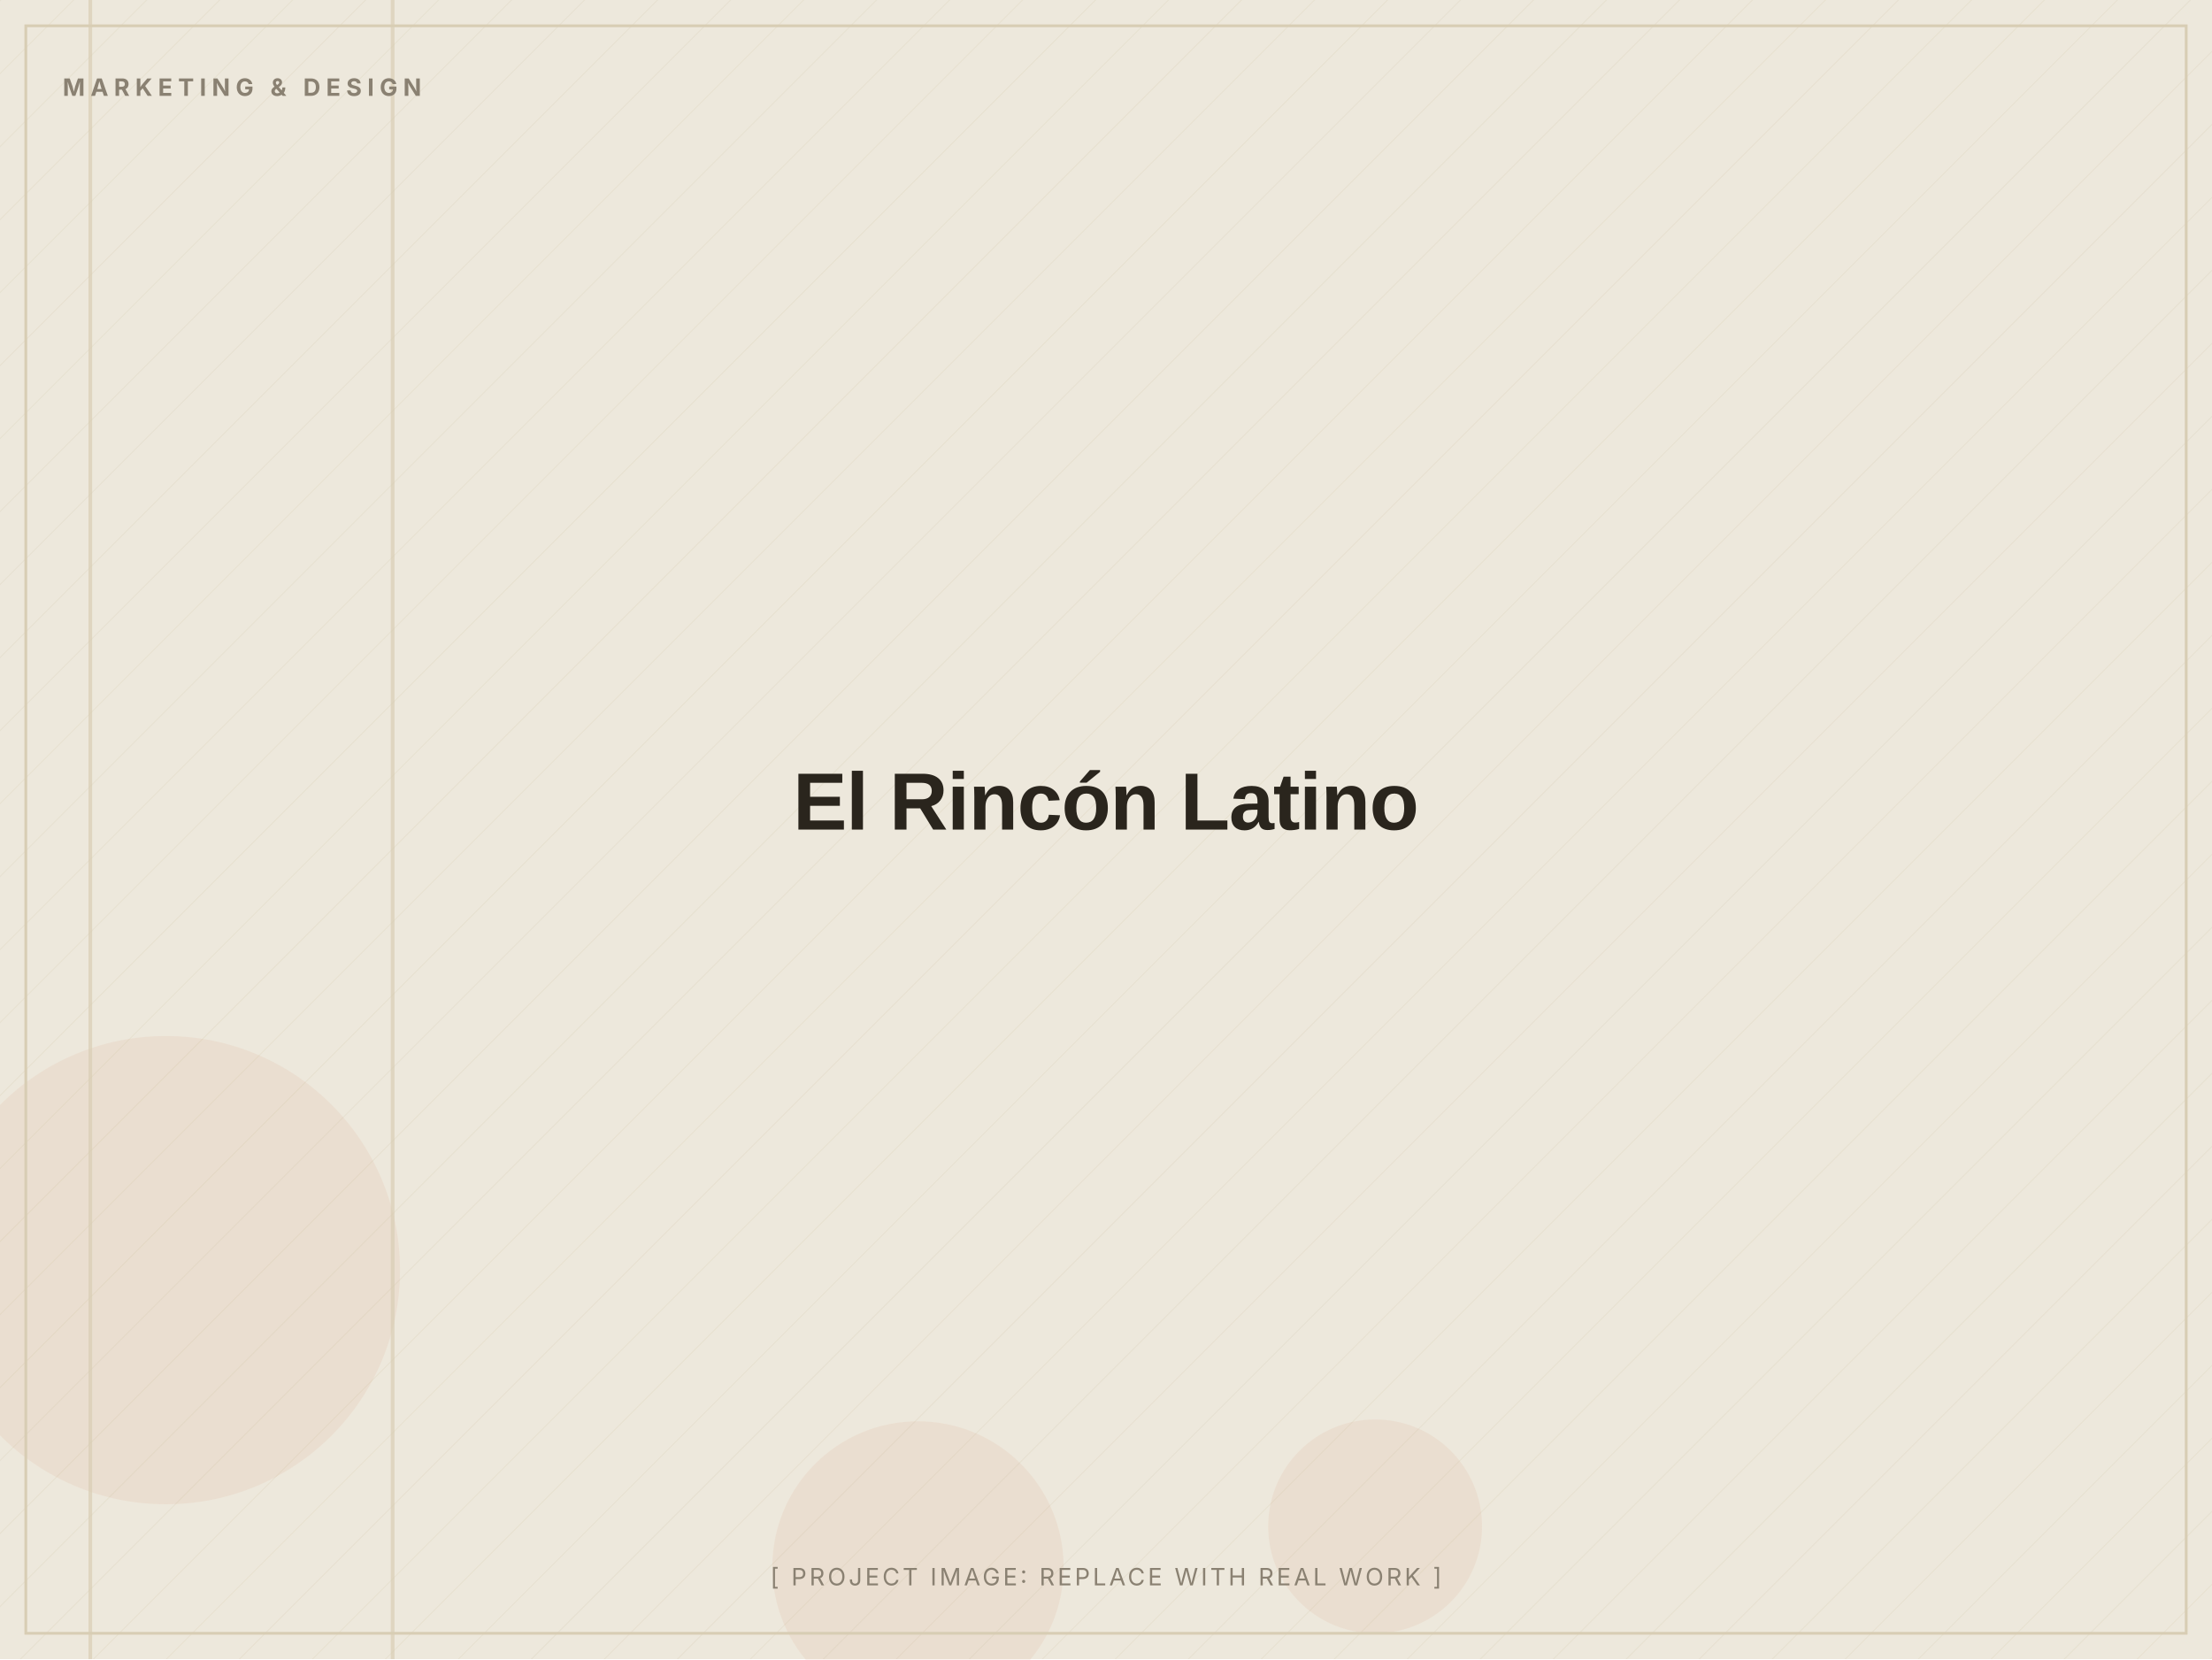
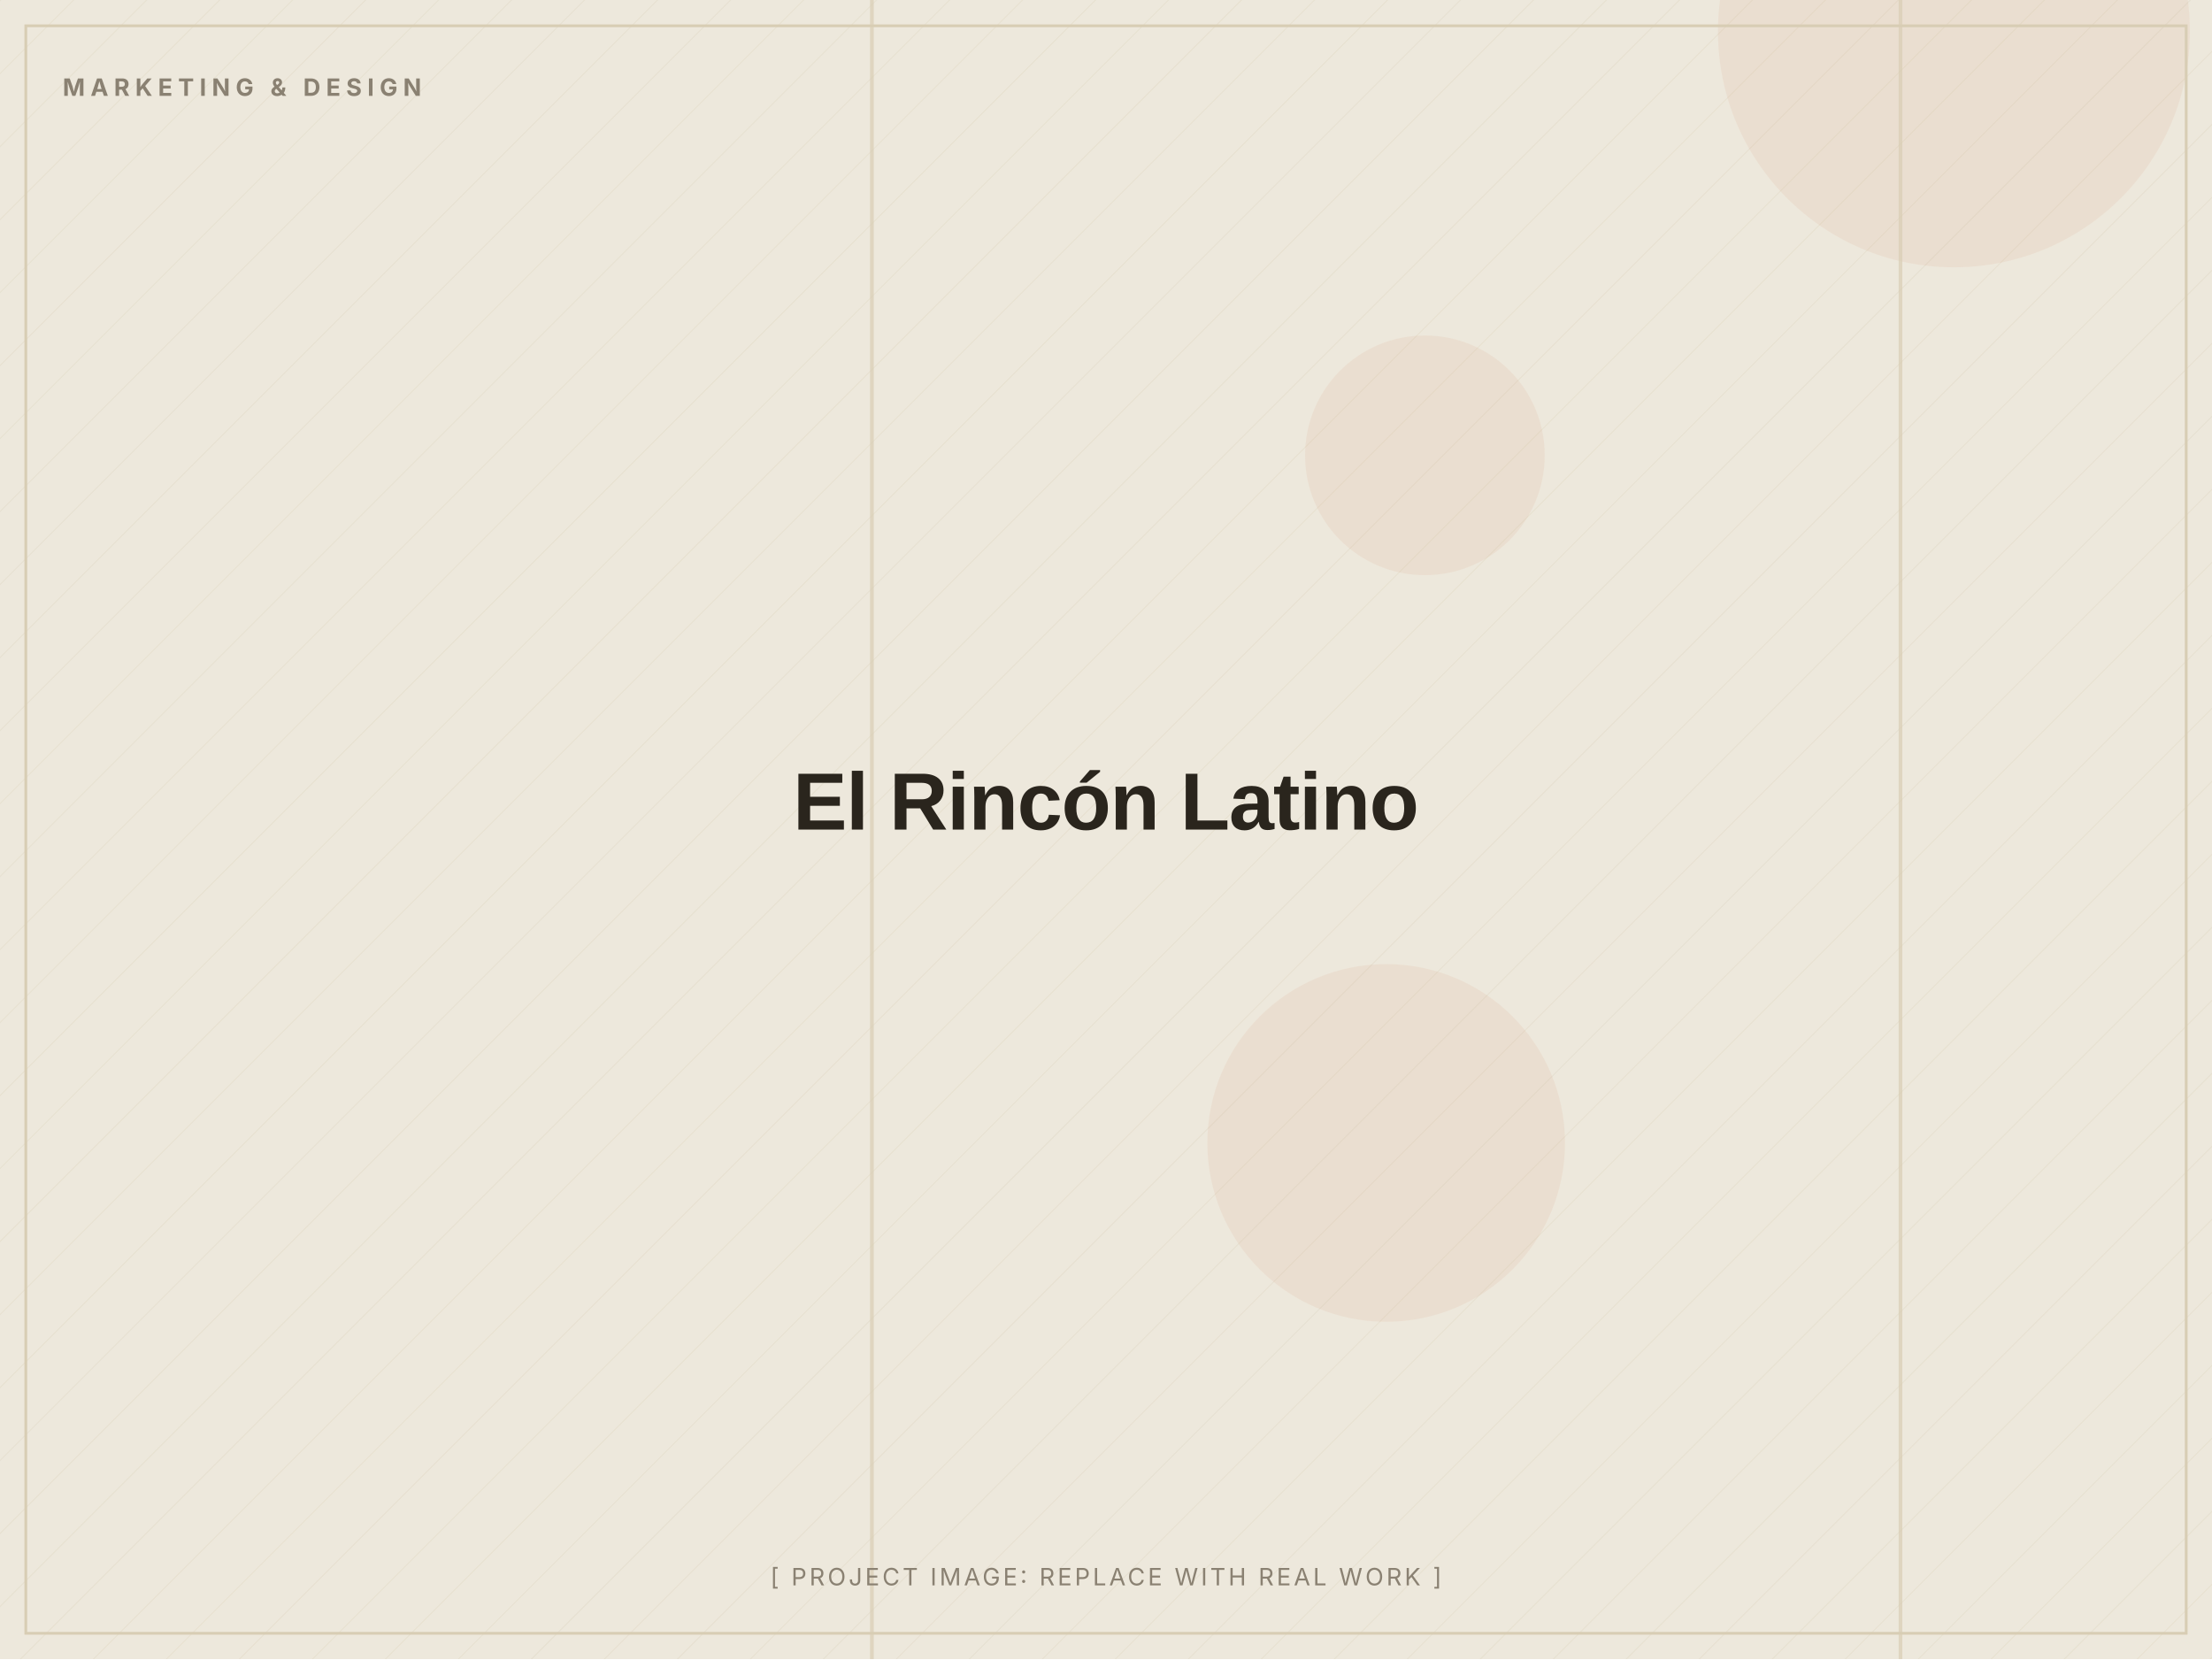
<svg xmlns="http://www.w3.org/2000/svg" width="1200" height="900" viewBox="0 0 1200 900" role="img" aria-label="El Rincón Latino (placeholder image)">
  <defs>
    <pattern id="d" width="28" height="28" patternUnits="userSpaceOnUse" patternTransform="rotate(45)">
      <line x1="0" y1="0" x2="0" y2="28" stroke="#D8CDB4" stroke-width="1" opacity="0.5" />
    </pattern>
  </defs>
  <rect width="1200" height="900" fill="#EDE8DC" />
  <rect width="1200" height="900" fill="url(#d)" opacity="0.55" />
-   <circle cx="90" cy="689" r="127" fill="#C2410C" opacity="0.06" />
-   <circle cx="498" cy="850" r="79" fill="#C2410C" opacity="0.06" />
-   <circle cx="746" cy="828" r="58" fill="#C2410C" opacity="0.06" />
-   <rect x="48" y="0" width="2" height="900" fill="#D8CDB4" opacity="0.7" />
-   <rect x="212" y="0" width="2" height="900" fill="#D8CDB4" opacity="0.7" />
+   <circle cx="752" cy="620" r="97" fill="#C2410C" opacity="0.06" />
+   <circle cx="1060" cy="17" r="128" fill="#C2410C" opacity="0.06" />
+   <circle cx="773" cy="247" r="65" fill="#C2410C" opacity="0.06" />
+   <rect x="472" y="0" width="2" height="900" fill="#D8CDB4" opacity="0.7" />
+   <rect x="1030" y="0" width="2" height="900" fill="#D8CDB4" opacity="0.7" />
  <rect x="14" y="14" width="1172" height="872" fill="none" stroke="#D8CDB4" stroke-width="1.5" />
  <text x="34" y="52" font-family="Inter, Arial, sans-serif" font-weight="700" font-size="13" letter-spacing="3" fill="#8A8172">MARKETING &amp; DESIGN</text>
  <text x="600.0" y="450.0" text-anchor="middle" font-family="Archivo, Arial, sans-serif" font-weight="800" font-size="44" letter-spacing="-0.5" fill="#2A251D">El Rincón Latino</text>
  <text x="600.0" y="860" text-anchor="middle" font-family="Inter, Arial, sans-serif" font-size="13" letter-spacing="1.5" fill="#8A8172">[ PROJECT IMAGE: REPLACE WITH REAL WORK ]</text>
</svg>
